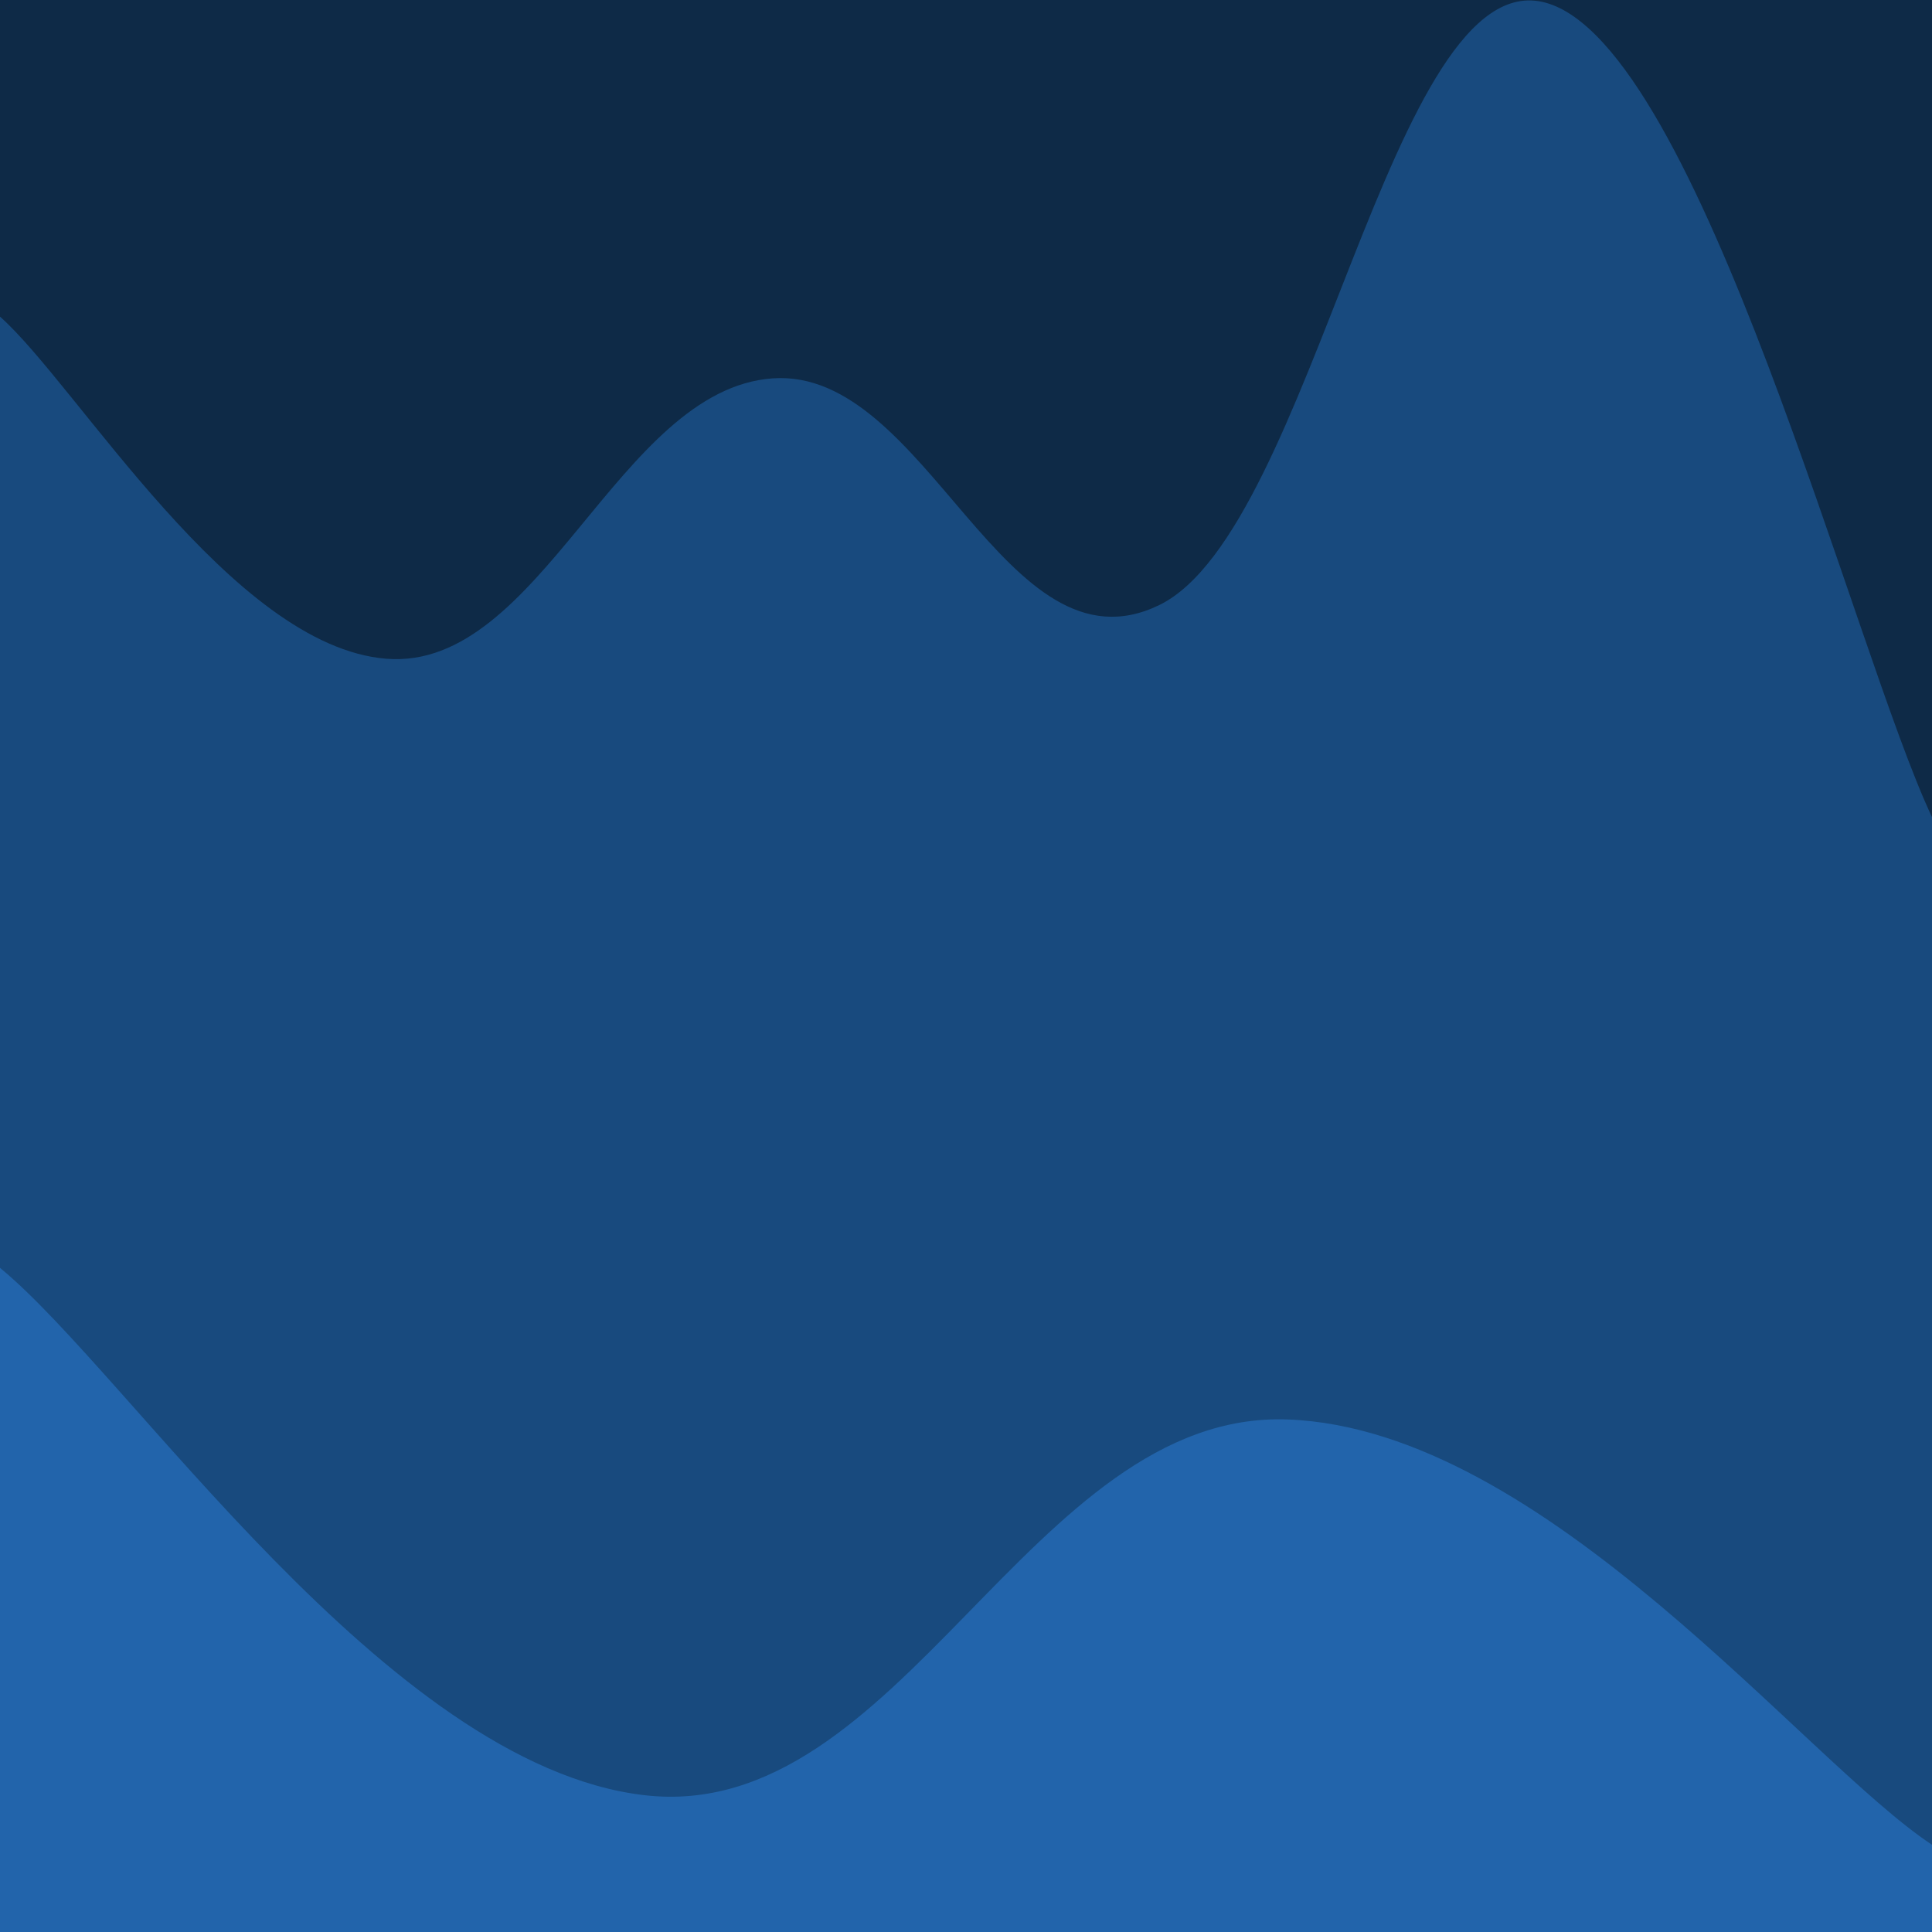
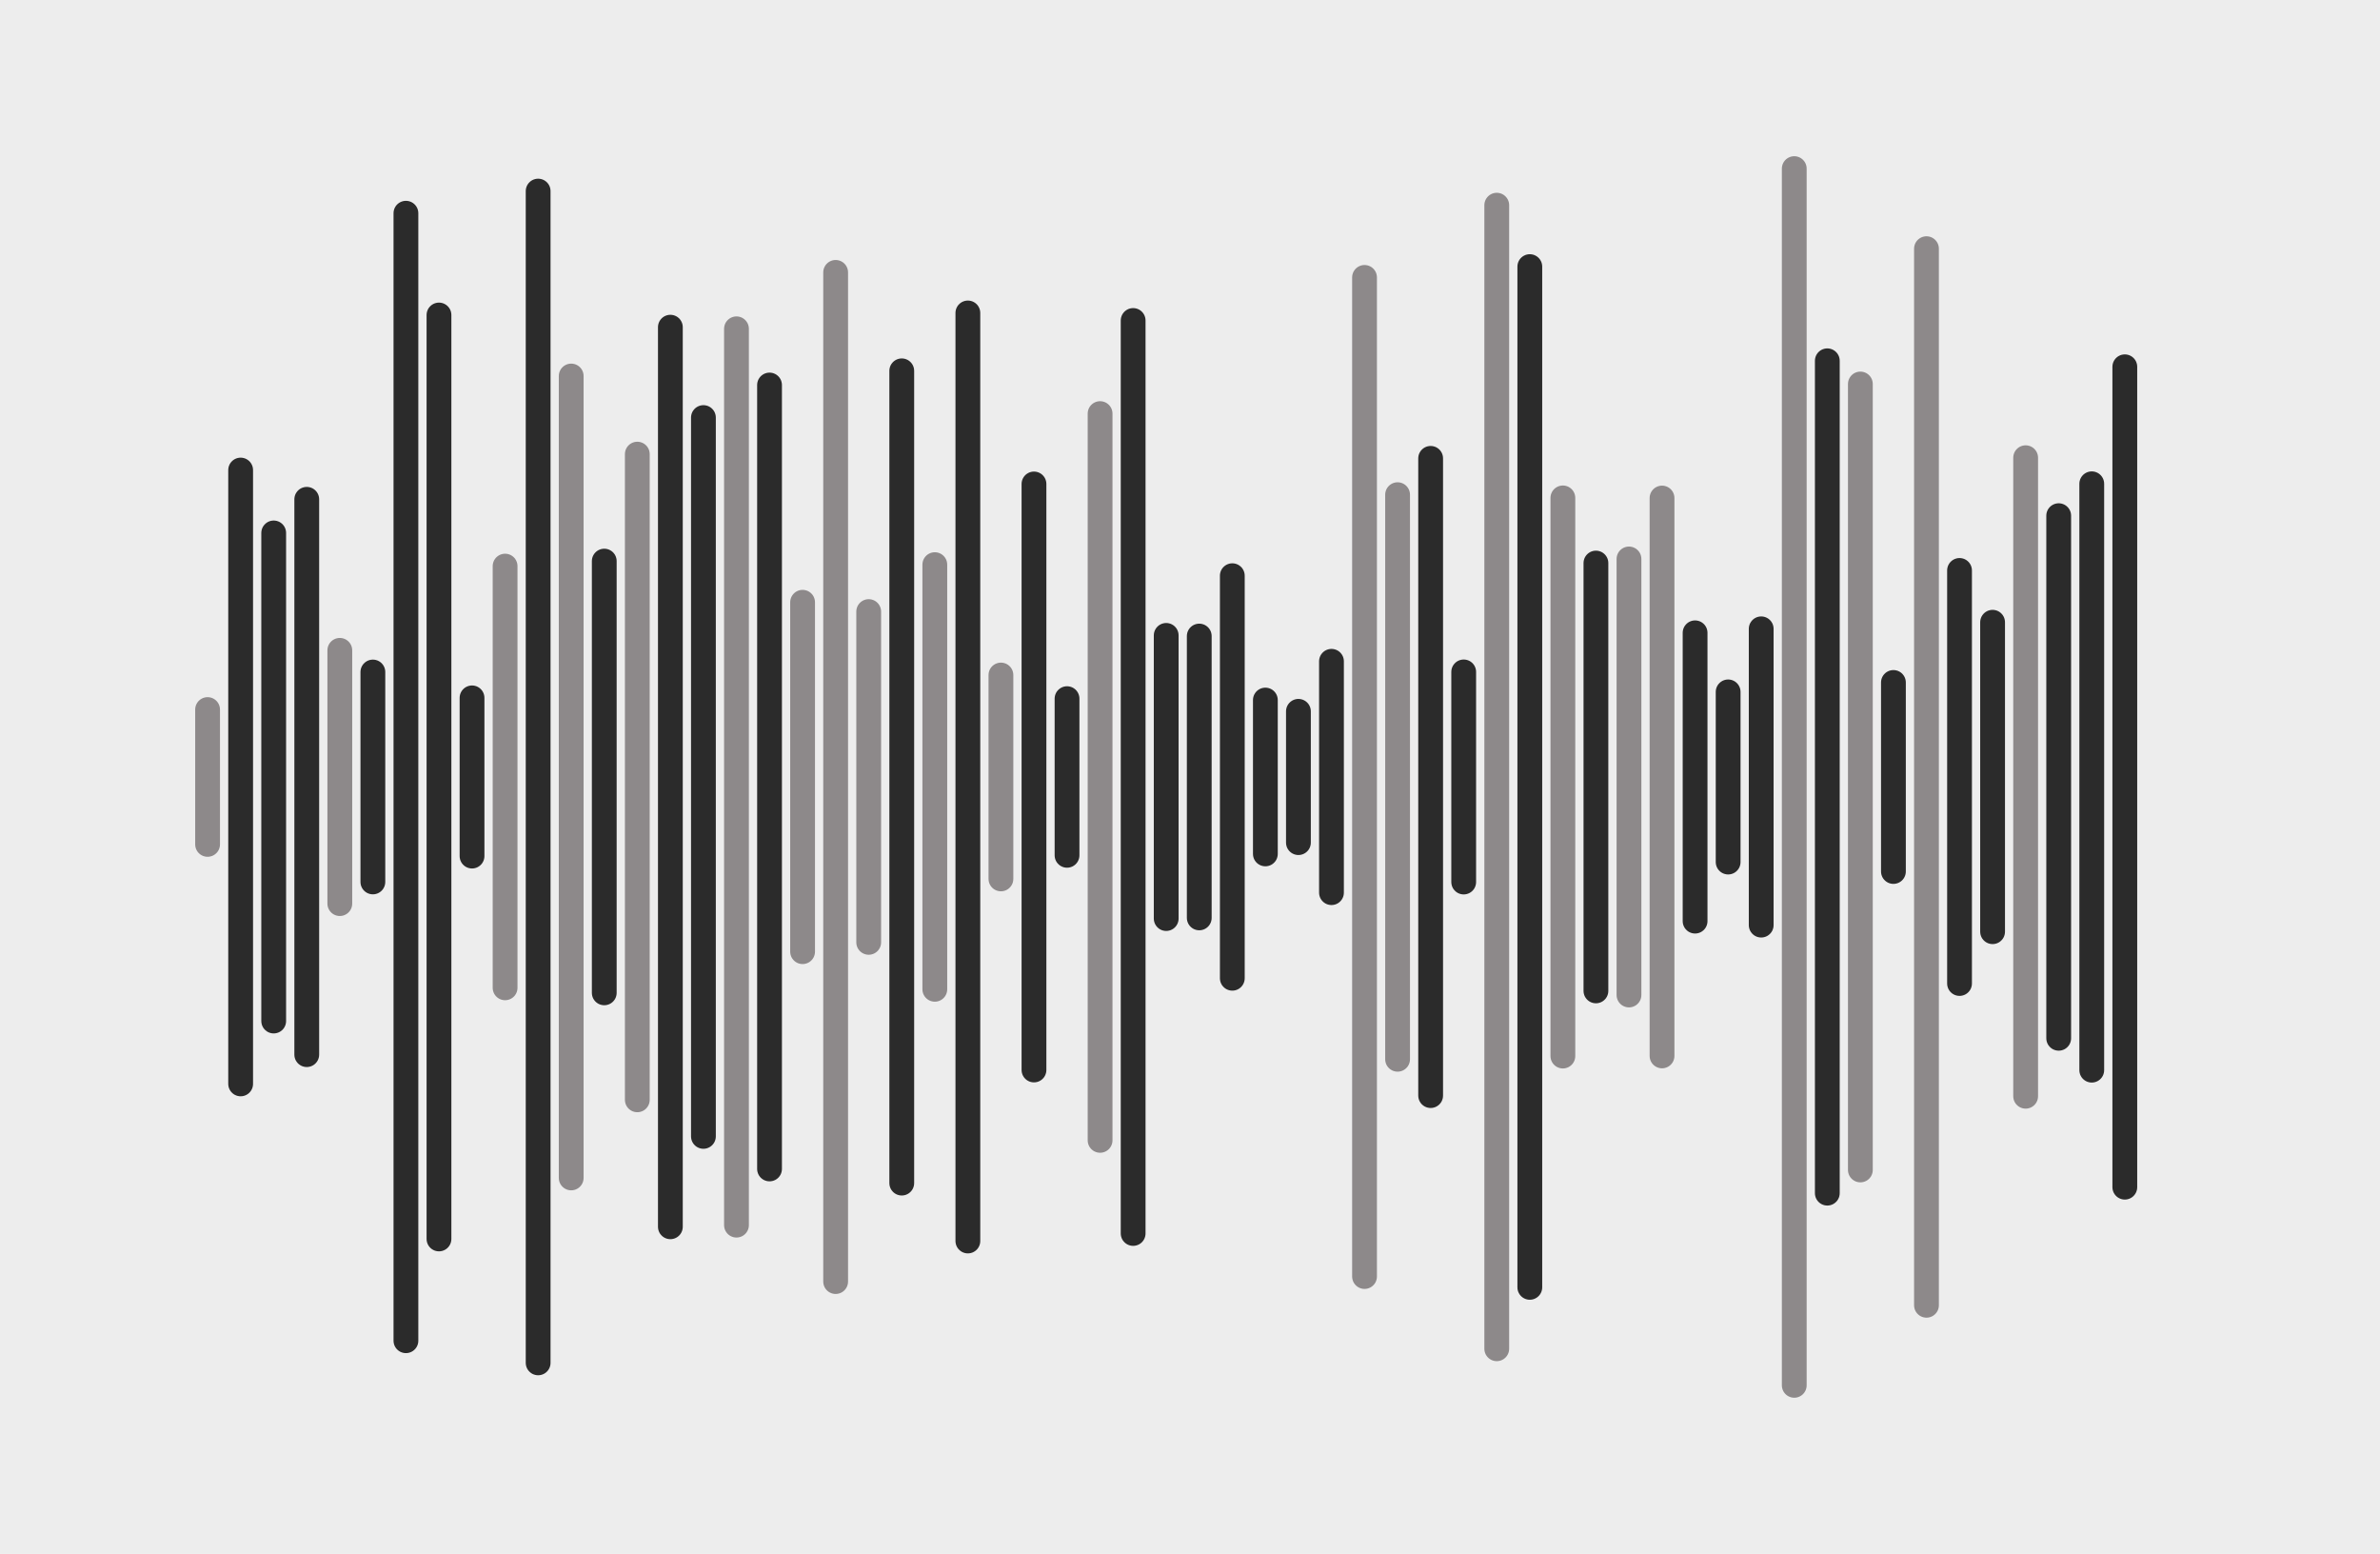
- <svg xmlns="http://www.w3.org/2000/svg" version="1.1" width="1440" height="1440" preserveAspectRatio="none" viewBox="0 0 1440 1440">
-   <g mask="url(&quot;#SvgjsMask1004&quot;)" fill="none">
-     <rect width="1440" height="1440" x="0" y="0" fill="#0e2a47" />
-     <path d="M 0,236 C 57.6,287 172.8,481.8 288,491 C 403.2,500.2 460.8,290 576,282 C 691.2,274 748.8,507 864,451 C 979.2,395 1036.8,-29.6 1152,2 C 1267.2,33.6 1382.4,487.6 1440,609L1440 1440L0 1440z" fill="#184a7e" />
-     <path d="M 0,945 C 96,1023.6 288,1315.4 480,1338 C 672,1360.6 768,1050.6 960,1058 C 1152,1065.4 1344,1311.6 1440,1375L1440 1440L0 1440z" fill="#2264ab" />
+ <svg xmlns="http://www.w3.org/2000/svg" version="1.1" width="1440" height="940" preserveAspectRatio="none" viewBox="0 0 1440 940">
+   <g mask="url(&quot;#SvgjsMask1000&quot;)" fill="none">
+     <rect width="1440" height="940" x="0" y="0" fill="rgba(237, 237, 237, 1)" />
+     <g transform="translate(-14.4, 0)" stroke-linecap="round">
+       <path d="M140 429.22 L140 510.78" stroke-width="15" stroke="rgba(141, 137, 138, 1)" />
+       <path d="M160 284.34 L160 655.66" stroke-width="15" stroke="rgba(43, 43, 43, 1)" />
+       <path d="M180 322.38 L180 617.63" stroke-width="15" stroke="rgba(43, 43, 43, 1)" />
+       <path d="M200 302.04 L200 637.96" stroke-width="15" stroke="rgba(43, 43, 43, 1)" />
+       <path d="M220 393.4 L220 546.6" stroke-width="15" stroke="rgba(141, 137, 138, 1)" />
+       <path d="M240 406.51 L240 533.49" stroke-width="15" stroke="rgba(43, 43, 43, 1)" />
+       <path d="M260 128.98 L260 811.02" stroke-width="15" stroke="rgba(43, 43, 43, 1)" />
+       <path d="M280 190.55 L280 749.45" stroke-width="15" stroke="rgba(43, 43, 43, 1)" />
+       <path d="M300 422.15 L300 517.85" stroke-width="15" stroke="rgba(43, 43, 43, 1)" />
+       <path d="M320 342.45 L320 597.54" stroke-width="15" stroke="rgba(141, 137, 138, 1)" />
+       <path d="M340 115.59 L340 824.41" stroke-width="15" stroke="rgba(43, 43, 43, 1)" />
+       <path d="M360 227.46 L360 712.54" stroke-width="15" stroke="rgba(141, 137, 138, 1)" />
+       <path d="M380 339.42 L380 600.58" stroke-width="15" stroke="rgba(43, 43, 43, 1)" />
+       <path d="M400 274.71 L400 665.29" stroke-width="15" stroke="rgba(141, 137, 138, 1)" />
+       <path d="M420 197.92 L420 742.09" stroke-width="15" stroke="rgba(43, 43, 43, 1)" />
+       <path d="M440 252.59 L440 687.41" stroke-width="15" stroke="rgba(43, 43, 43, 1)" />
+       <path d="M460 198.9 L460 741.1" stroke-width="15" stroke="rgba(141, 137, 138, 1)" />
+       <path d="M480 232.9 L480 707.1" stroke-width="15" stroke="rgba(43, 43, 43, 1)" />
+       <path d="M500 364.32 L500 575.67" stroke-width="15" stroke="rgba(141, 137, 138, 1)" />
+       <path d="M520 164.77 L520 775.23" stroke-width="15" stroke="rgba(141, 137, 138, 1)" />
+       <path d="M540 369.95 L540 570.04" stroke-width="15" stroke="rgba(141, 137, 138, 1)" />
+       <path d="M560 224.32 L560 715.67" stroke-width="15" stroke="rgba(43, 43, 43, 1)" />
+       <path d="M580 341.56 L580 598.43" stroke-width="15" stroke="rgba(141, 137, 138, 1)" />
+       <path d="M600 189.31 L600 750.69" stroke-width="15" stroke="rgba(43, 43, 43, 1)" />
+       <path d="M620 408.33 L620 531.66" stroke-width="15" stroke="rgba(141, 137, 138, 1)" />
+       <path d="M640 292.76 L640 647.24" stroke-width="15" stroke="rgba(43, 43, 43, 1)" />
+       <path d="M660 422.62 L660 517.38" stroke-width="15" stroke="rgba(43, 43, 43, 1)" />
+       <path d="M680 250.19 L680 689.81" stroke-width="15" stroke="rgba(141, 137, 138, 1)" />
+       <path d="M700 193.87 L700 746.13" stroke-width="15" stroke="rgba(43, 43, 43, 1)" />
+       <path d="M720 384.36 L720 555.64" stroke-width="15" stroke="rgba(43, 43, 43, 1)" />
+       <path d="M740 384.76 L740 555.24" stroke-width="15" stroke="rgba(43, 43, 43, 1)" />
+       <path d="M760 348.25 L760 591.75" stroke-width="15" stroke="rgba(43, 43, 43, 1)" />
+       <path d="M780 423.47 L780 516.53" stroke-width="15" stroke="rgba(43, 43, 43, 1)" />
+       <path d="M800 430.29 L800 509.71" stroke-width="15" stroke="rgba(43, 43, 43, 1)" />
+       <path d="M820 400.03 L820 539.97" stroke-width="15" stroke="rgba(43, 43, 43, 1)" />
+       <path d="M840 167.81 L840 772.18" stroke-width="15" stroke="rgba(141, 137, 138, 1)" />
+       <path d="M860 299.24 L860 640.76" stroke-width="15" stroke="rgba(141, 137, 138, 1)" />
+       <path d="M880 277.27 L880 662.73" stroke-width="15" stroke="rgba(43, 43, 43, 1)" />
+       <path d="M900 406.45 L900 533.55" stroke-width="15" stroke="rgba(43, 43, 43, 1)" />
+       <path d="M920 124.12 L920 815.88" stroke-width="15" stroke="rgba(141, 137, 138, 1)" />
+       <path d="M940 161.27 L940 778.73" stroke-width="15" stroke="rgba(43, 43, 43, 1)" />
+       <path d="M960 301.19 L960 638.82" stroke-width="15" stroke="rgba(141, 137, 138, 1)" />
+       <path d="M980 340.6 L980 599.4" stroke-width="15" stroke="rgba(43, 43, 43, 1)" />
+       <path d="M1000 338.12 L1000 601.88" stroke-width="15" stroke="rgba(141, 137, 138, 1)" />
+       <path d="M1020 301.27 L1020 638.73" stroke-width="15" stroke="rgba(141, 137, 138, 1)" />
+       <path d="M1040 382.8 L1040 557.2" stroke-width="15" stroke="rgba(43, 43, 43, 1)" />
+       <path d="M1060 418.53 L1060 521.47" stroke-width="15" stroke="rgba(43, 43, 43, 1)" />
+       <path d="M1080 380.39 L1080 559.61" stroke-width="15" stroke="rgba(43, 43, 43, 1)" />
+       <path d="M1100 102 L1100 838" stroke-width="15" stroke="rgba(141, 137, 138, 1)" />
+       <path d="M1120 218.25 L1120 721.75" stroke-width="15" stroke="rgba(43, 43, 43, 1)" />
+       <path d="M1140 232.29 L1140 707.71" stroke-width="15" stroke="rgba(141, 137, 138, 1)" />
+       <path d="M1160 412.83 L1160 527.17" stroke-width="15" stroke="rgba(43, 43, 43, 1)" />
+       <path d="M1180 150.43 L1180 789.57" stroke-width="15" stroke="rgba(141, 137, 138, 1)" />
+       <path d="M1200 345.07 L1200 594.92" stroke-width="15" stroke="rgba(43, 43, 43, 1)" />
+       <path d="M1220 376.41 L1220 563.59" stroke-width="15" stroke="rgba(43, 43, 43, 1)" />
+       <path d="M1240 276.88 L1240 663.12" stroke-width="15" stroke="rgba(141, 137, 138, 1)" />
+       <path d="M1260 311.94 L1260 628.06" stroke-width="15" stroke="rgba(43, 43, 43, 1)" />
+       <path d="M1280 292.65 L1280 647.35" stroke-width="15" stroke="rgba(43, 43, 43, 1)" />
+       <path d="M1300 221.88 L1300 718.13" stroke-width="15" stroke="rgba(43, 43, 43, 1)" />
+     </g>
  </g>
  <defs>
-     <mask id="SvgjsMask1004">
-       <rect width="1440" height="1440" fill="#ffffff" />
+     <mask id="SvgjsMask1000">
+       <rect width="1440" height="940" fill="#ffffff" />
    </mask>
  </defs>
</svg>
